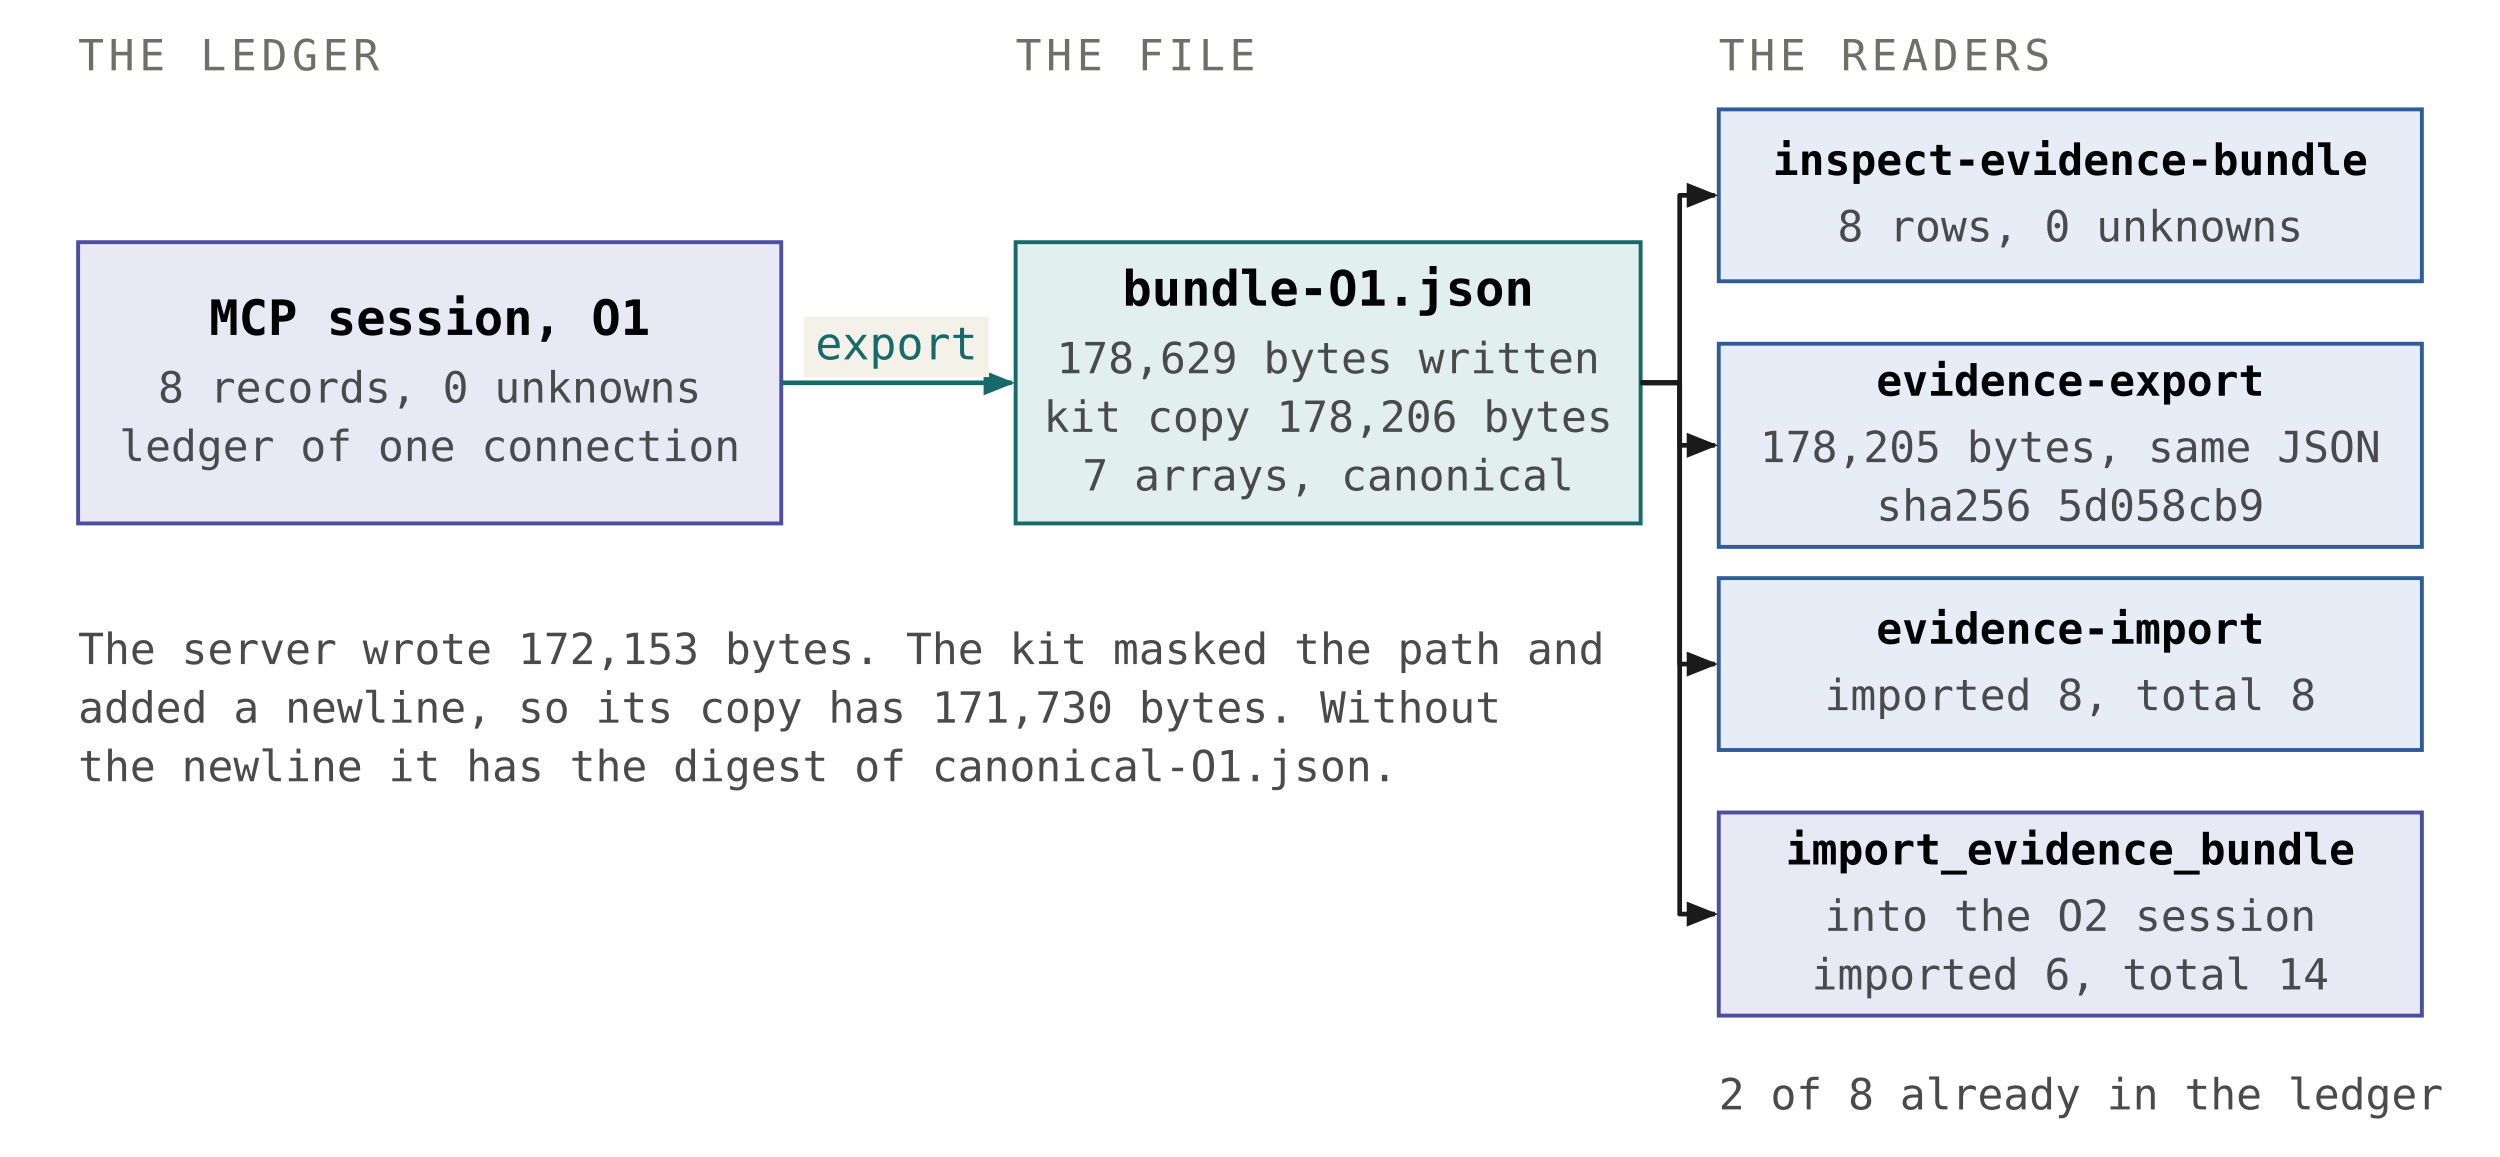
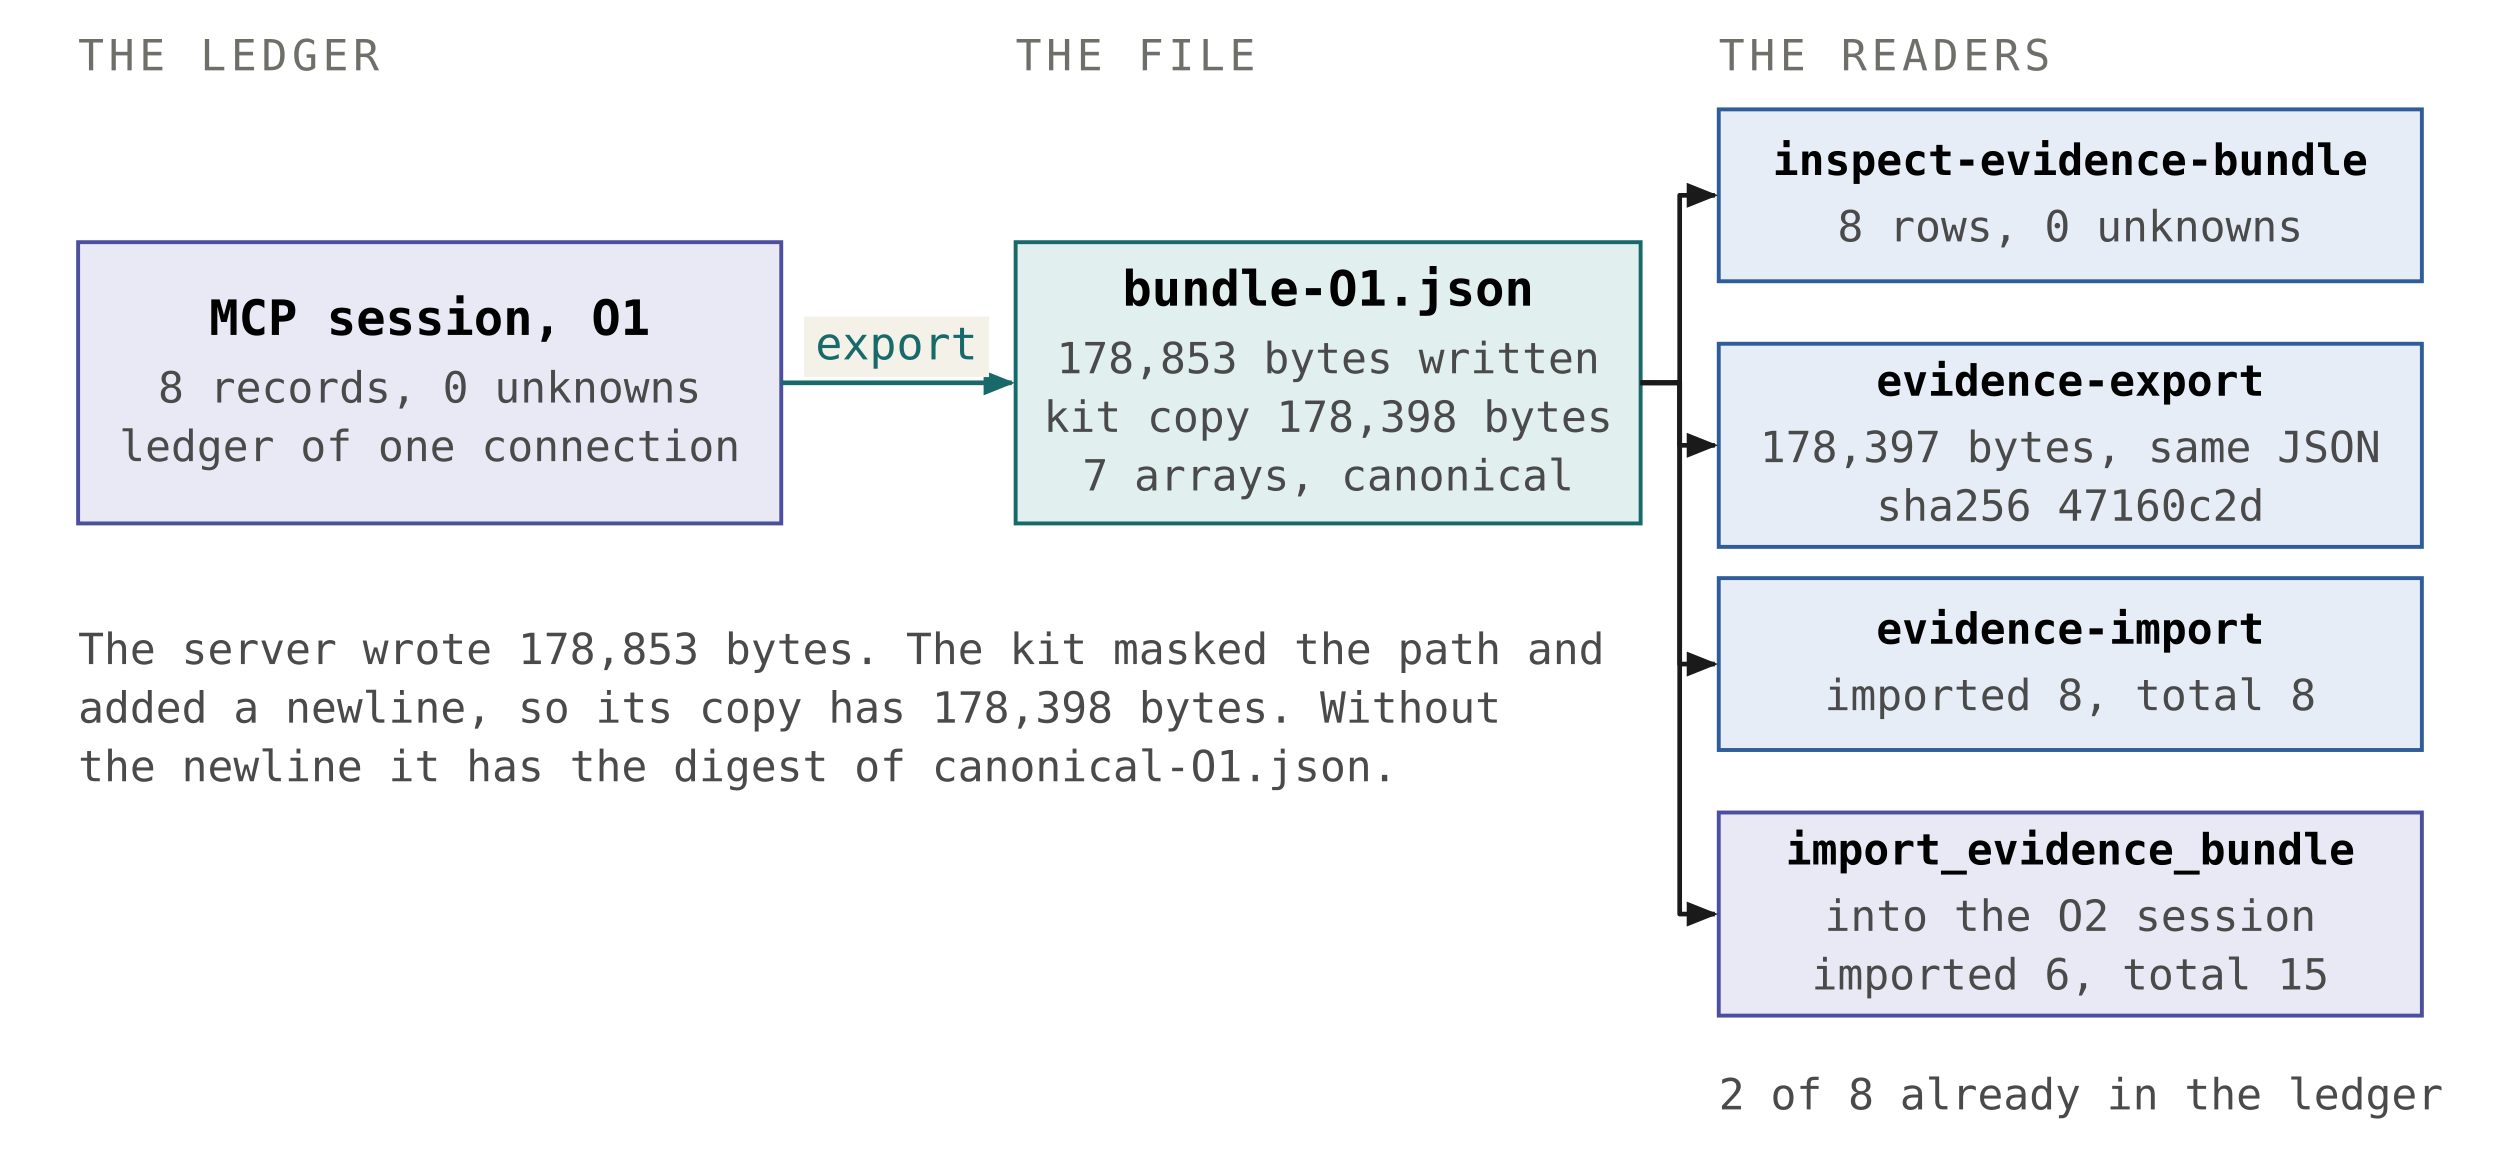
<svg xmlns="http://www.w3.org/2000/svg" viewBox="0 0 640 296" role="img" aria-labelledby="fig-5-5-title fig-5-5-desc" font-family="JetBrains Mono, ui-monospace, monospace">
  <defs>
    <marker id="fig-5-5-head-teal" viewBox="0 0 10 10" refX="9" refY="5" markerWidth="8" markerHeight="8" markerUnits="userSpaceOnUse" orient="auto-start-reverse">
      <path d="M0 1 L10 5 L0 9 z" fill="var(--m-teal-ink, #18696a)" />
    </marker>
    <marker id="fig-5-5-head-ink" viewBox="0 0 10 10" refX="9" refY="5" markerWidth="8" markerHeight="8" markerUnits="userSpaceOnUse" orient="auto-start-reverse">
      <path d="M0 1 L10 5 L0 9 z" fill="var(--m-ink, #1a1a1a)" />
    </marker>
  </defs>
  <text x="20" y="18" font-size="11" letter-spacing="1.2" fill="var(--m-ink-mute, #6f6f6a)">THE LEDGER</text>
  <text x="260" y="18" font-size="11" letter-spacing="1.2" fill="var(--m-ink-mute, #6f6f6a)">THE FILE</text>
  <text x="440" y="18" font-size="11" letter-spacing="1.2" fill="var(--m-ink-mute, #6f6f6a)">THE READERS</text>
  <rect x="20" y="62" width="180" height="72" fill="var(--m-indigo-fill, #e9e9f6)" stroke="var(--m-indigo-ink, #4b4f9e)" />
  <text x="110" y="85.75" font-size="12.5" text-anchor="middle" font-weight="700">MCP session, O1</text>
  <text x="110" y="103.05" font-size="11" text-anchor="middle" class="m-serif" fill="var(--m-ink-soft, #4a4a4a)">8 records, 0 unknowns</text>
  <text x="110" y="118.05" font-size="11" text-anchor="middle" class="m-serif" fill="var(--m-ink-soft, #4a4a4a)">ledger of one connection</text>
  <rect x="260" y="62" width="160" height="72" fill="var(--m-teal-fill, #e1efee)" stroke="var(--m-teal-ink, #18696a)" />
  <text x="340" y="78.25" font-size="12.5" text-anchor="middle" font-weight="700">bundle-O1.json</text>
-   <text x="340" y="95.55" font-size="11" text-anchor="middle" class="m-serif" fill="var(--m-ink-soft, #4a4a4a)">178,629 bytes written</text>
-   <text x="340" y="110.55" font-size="11" text-anchor="middle" class="m-serif" fill="var(--m-ink-soft, #4a4a4a)">kit copy 178,206 bytes</text>
+   <text x="340" y="95.55" font-size="11" text-anchor="middle" class="m-serif" fill="var(--m-ink-soft, #4a4a4a)">178,853 bytes written</text>
+   <text x="340" y="110.55" font-size="11" text-anchor="middle" class="m-serif" fill="var(--m-ink-soft, #4a4a4a)">kit copy 178,398 bytes</text>
  <text x="340" y="125.55" font-size="11" text-anchor="middle" class="m-serif" fill="var(--m-ink-soft, #4a4a4a)">7 arrays, canonical</text>
  <line x1="200" y1="98" x2="259" y2="98" stroke="var(--m-teal-ink, #18696a)" stroke-width="1.2" marker-end="url(#fig-5-5-head-teal)" />
  <rect class="m-knock" x="205.8" y="81.03" width="47.4" height="15.5" fill="var(--m-panel, #f3f1e8)" />
  <text x="229.5" y="92" font-size="11.5" text-anchor="middle" fill="var(--m-teal-ink, #18696a)">export</text>
  <rect x="440" y="28" width="180" height="44" fill="var(--m-blue-fill, #e6edf6)" stroke="var(--m-blue-ink, #2f5d9a)" />
  <text x="530" y="44.8" font-size="11" text-anchor="middle" font-weight="700">inspect-evidence-bundle</text>
  <text x="530" y="61.8" font-size="11" text-anchor="middle" class="m-serif" fill="var(--m-ink-soft, #4a4a4a)">8 rows, 0 unknowns</text>
  <rect x="440" y="88" width="180" height="52" fill="var(--m-blue-fill, #e6edf6)" stroke="var(--m-blue-ink, #2f5d9a)" />
  <text x="530" y="101.3" font-size="11" text-anchor="middle" font-weight="700">evidence-export</text>
-   <text x="530" y="118.3" font-size="11" text-anchor="middle" class="m-serif" fill="var(--m-ink-soft, #4a4a4a)">178,205 bytes, same JSON</text>
-   <text x="530" y="133.3" font-size="11" text-anchor="middle" class="m-serif" fill="var(--m-ink-soft, #4a4a4a)">sha256 5d058cb9</text>
+   <text x="530" y="118.3" font-size="11" text-anchor="middle" class="m-serif" fill="var(--m-ink-soft, #4a4a4a)">178,397 bytes, same JSON</text>
+   <text x="530" y="133.3" font-size="11" text-anchor="middle" class="m-serif" fill="var(--m-ink-soft, #4a4a4a)">sha256 47160c2d</text>
  <rect x="440" y="148" width="180" height="44" fill="var(--m-blue-fill, #e6edf6)" stroke="var(--m-blue-ink, #2f5d9a)" />
  <text x="530" y="164.8" font-size="11" text-anchor="middle" font-weight="700">evidence-import</text>
  <text x="530" y="181.8" font-size="11" text-anchor="middle" class="m-serif" fill="var(--m-ink-soft, #4a4a4a)">imported 8, total 8</text>
  <rect x="440" y="208" width="180" height="52" fill="var(--m-indigo-fill, #e9e9f6)" stroke="var(--m-indigo-ink, #4b4f9e)" />
  <text x="530" y="221.3" font-size="11" text-anchor="middle" font-weight="700">import_evidence_bundle</text>
  <text x="530" y="238.3" font-size="11" text-anchor="middle" class="m-serif" fill="var(--m-ink-soft, #4a4a4a)">into the O2 session</text>
-   <text x="530" y="253.3" font-size="11" text-anchor="middle" class="m-serif" fill="var(--m-ink-soft, #4a4a4a)">imported 6, total 14</text>
+   <text x="530" y="253.3" font-size="11" text-anchor="middle" class="m-serif" fill="var(--m-ink-soft, #4a4a4a)">imported 6, total 15</text>
  <path d="M420 98 H430 V50 H439" fill="none" stroke="var(--m-ink, #1a1a1a)" stroke-width="1.2" stroke-linejoin="round" marker-end="url(#fig-5-5-head-ink)" />
  <path d="M420 98 H430 V114 H439" fill="none" stroke="var(--m-ink, #1a1a1a)" stroke-width="1.2" stroke-linejoin="round" marker-end="url(#fig-5-5-head-ink)" />
  <path d="M420 98 H430 V170 H439" fill="none" stroke="var(--m-ink, #1a1a1a)" stroke-width="1.2" stroke-linejoin="round" marker-end="url(#fig-5-5-head-ink)" />
  <path d="M420 98 H430 V234 H439" fill="none" stroke="var(--m-ink, #1a1a1a)" stroke-width="1.2" stroke-linejoin="round" marker-end="url(#fig-5-5-head-ink)" />
-   <text x="20" y="170" font-size="11" class="m-serif" fill="var(--m-ink-soft, #4a4a4a)">The server wrote 172,153 bytes. The kit masked the path and</text>
-   <text x="20" y="185" font-size="11" class="m-serif" fill="var(--m-ink-soft, #4a4a4a)">added a newline, so its copy has 171,730 bytes. Without</text>
+   <text x="20" y="170" font-size="11" class="m-serif" fill="var(--m-ink-soft, #4a4a4a)">The server wrote 178,853 bytes. The kit masked the path and</text>
+   <text x="20" y="185" font-size="11" class="m-serif" fill="var(--m-ink-soft, #4a4a4a)">added a newline, so its copy has 178,398 bytes. Without</text>
  <text x="20" y="200" font-size="11" class="m-serif" fill="var(--m-ink-soft, #4a4a4a)">the newline it has the digest of canonical-O1.json.</text>
  <text x="440" y="284" font-size="11" class="m-serif" fill="var(--m-ink-soft, #4a4a4a)">2 of 8 already in the ledger</text>
</svg>
